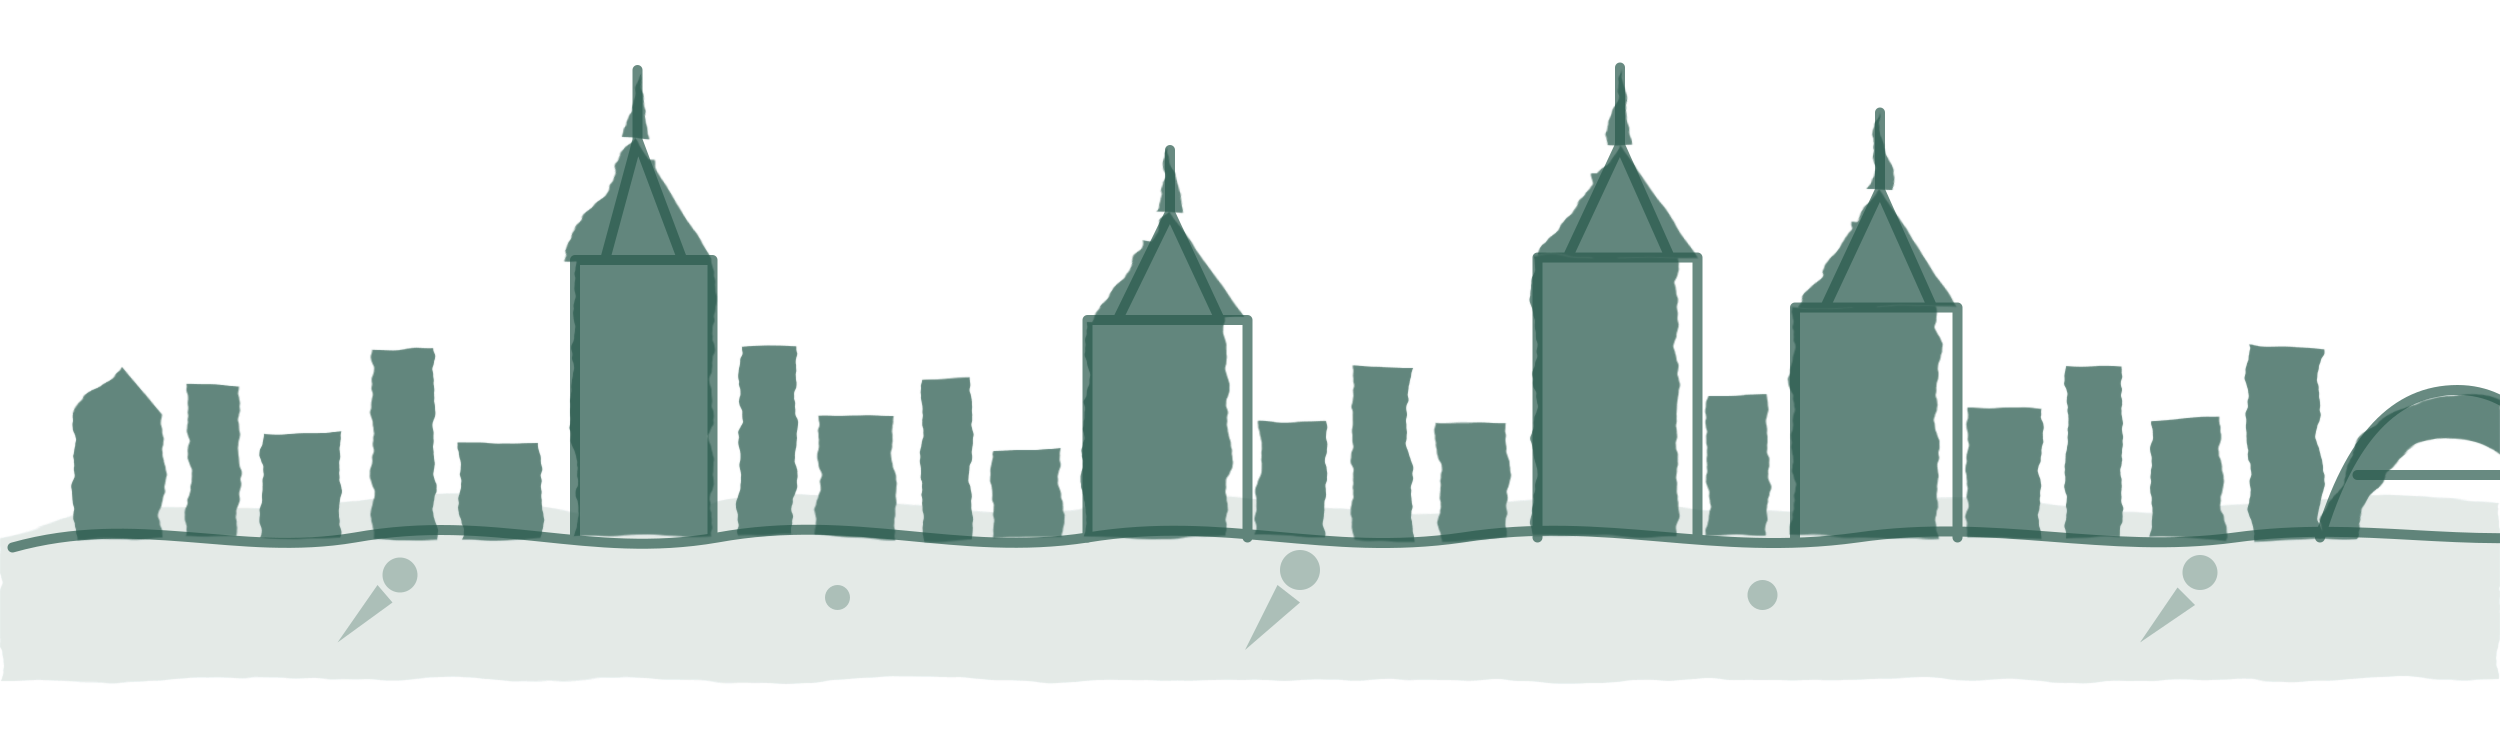
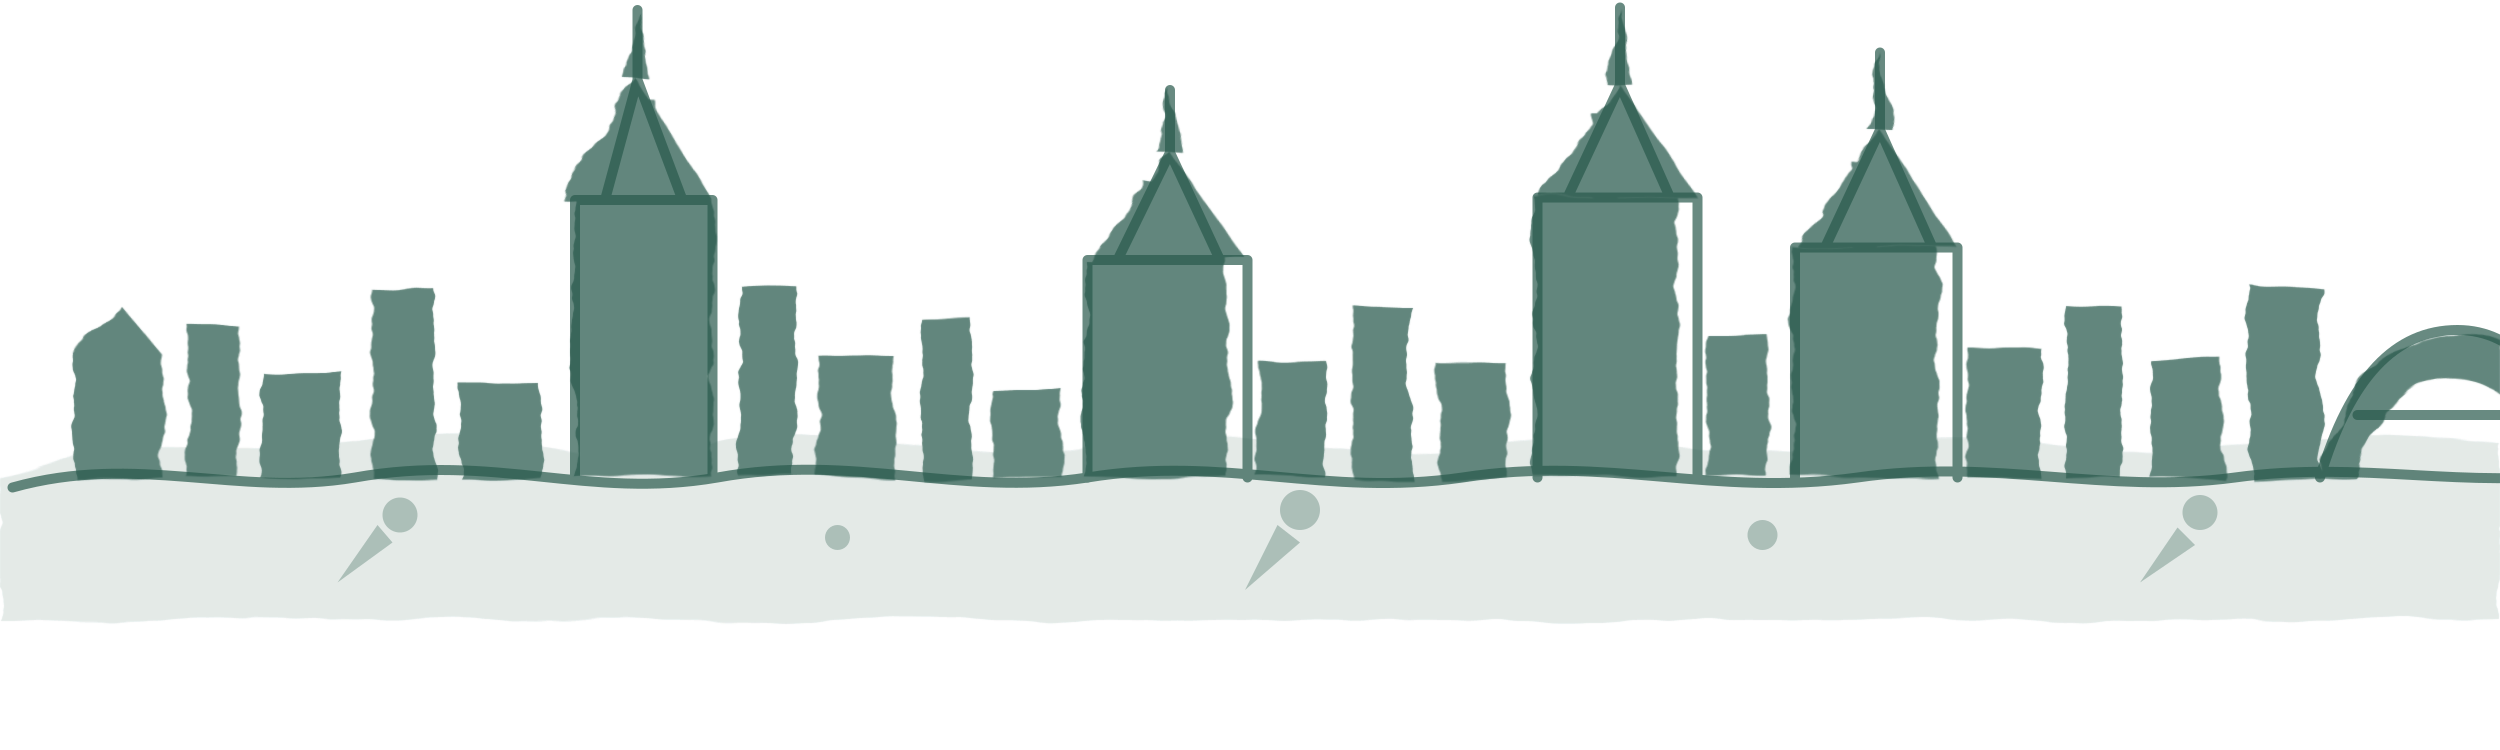
<svg xmlns="http://www.w3.org/2000/svg" viewBox="0 0 1000 300">
  <defs>
    <filter id="w">
      <feTurbulence type="fractalNoise" baseFrequency=".015 .055" numOctaves="4" seed="17" result="n" />
      <feDisplacementMap in="SourceGraphic" in2="n" scale="7" />
      <feGaussianBlur stdDeviation=".35" />
    </filter>
  </defs>
-   <g fill="#28594b" opacity=".72" filter="url(#w)">
-     <path d="M0 215c55-20 94-6 143-15 58-11 88 15 144 2 61-14 97 11 151 0 59-12 93 10 149 1 61-10 103 8 161-1 54-9 93 8 152 0 54-8 91 4 140-2v72H0z" opacity=".18" />
-     <path d="M30 215v-49l18-20 17 20v49zm45 0v-61h20v61zm29 0v-43h32v43zm45 0v-75h25v75zm35 0v-37h32v37zm46 0v-111h22V65h11v39h22v111z" />
-     <path d="M225 104l30-48 30 48zm25-48 5-28 5 28z" />
-     <path d="M296 215v-77h22v77zm31 0v-49h30v49zm41 0v-64h20v64zm29 0v-35h28v35zm37 0v-87h23V96h10v32h24v87z" />
-     <path d="M436 128l32-43 31 43zm27-43 5-25 5 25z" />
-     <path d="M503 215v-47h27v47zm38 0v-69h23v69zm34 0v-45h28v45zm39 0v-112h23V70h10v33h24v112z" />
-     <path d="M616 103l32-45 31 45zm27-45 5-31 5 31z" />
-     <path d="M683 215v-57h24v57zm34 0v-92h24V89h10v34h24v92z" />
-     <path d="M719 123l33-47 31 47zm28-47 5-31 5 31z" />
-     <path d="M787 215v-52h29v52zm39 0v-69h22v69zm34 0v-47h29v47zm40 0v-77h28v77z" />
-     <path d="M927 215c12-40 31-59 56-59 22 0 39 17 51 50v9h-14c-10-27-22-40-38-40-17 0-30 13-40 40z" />
-   </g>
-   <g fill="none" stroke="#28594b" stroke-width="4" stroke-linecap="round" stroke-linejoin="round" opacity=".7">
-     <path d="M5 219c50-14 90 4 137-4 56-10 93 9 145 0 55-10 96 8 148 0 55-9 95 8 150 0 58-9 100 8 158 0 55-8 99 7 151 0 51-7 92 5 141-2" />
-     <path d="M230 215V104h55v111M242 104l13-48 18 48M255 56V28M435 215v-87h64v87M447 128l21-43 20 43M468 85V60M615 215V103h64v112M627 103l21-45 20 45M648 58V27M718 215v-92h65v92M730 123l22-47 21 47M752 76V45" />
-     <path d="M928 215c12-40 30-59 55-59 23 0 40 19 52 59m-92-25h76" />
-   </g>
-   <g fill="#28594b" opacity=".3">
-     <circle cx="160" cy="230" r="7" />
-     <circle cx="335" cy="239" r="5" />
-     <circle cx="520" cy="228" r="8" />
-     <circle cx="705" cy="238" r="6" />
-     <circle cx="880" cy="229" r="7" />
-     <path d="M151 234l-16 23 22-16zm360 0-13 26 22-19zm360 1-15 22 22-15z" />
+   <g transform="translate(0 -24)">
+     <g fill="#28594b" opacity=".72" filter="url(#w)">
+       <path d="M0 215c55-20 94-6 143-15 58-11 88 15 144 2 61-14 97 11 151 0 59-12 93 10 149 1 61-10 103 8 161-1 54-9 93 8 152 0 54-8 91 4 140-2v72H0z" opacity=".18" />
+       <path d="M30 215v-49l18-20 17 20v49zm45 0v-61h20v61zm29 0v-43h32v43zm45 0v-75h25v75zm35 0v-37h32v37zm46 0v-111h22V65h11v39h22v111z" />
+       <path d="M225 104l30-48 30 48zm25-48 5-28 5 28z" />
+       <path d="M296 215v-77h22v77zm31 0v-49h30v49zm41 0v-64h20v64zm29 0v-35h28v35zm37 0v-87h23V96h10v32h24v87z" />
+       <path d="M436 128l32-43 31 43zm27-43 5-25 5 25z" />
+       <path d="M503 215v-47h27v47zm38 0v-69h23v69zm34 0v-45h28v45zm39 0v-112h23V70h10v33h24v112z" />
+       <path d="M616 103l32-45 31 45zm27-45 5-31 5 31z" />
+       <path d="M683 215v-57h24v57zm34 0v-92h24V89h10v34h24v92z" />
+       <path d="M719 123l33-47 31 47zm28-47 5-31 5 31z" />
+       <path d="M787 215v-52h29v52zm39 0v-69h22v69zm34 0v-47h29v47zm40 0v-77h28v77z" />
+       <path d="M927 215c12-40 31-59 56-59 22 0 39 17 51 50v9h-14c-10-27-22-40-38-40-17 0-30 13-40 40z" />
+     </g>
+     <g fill="none" stroke="#28594b" stroke-width="4" stroke-linecap="round" stroke-linejoin="round" opacity=".7">
+       <path d="M5 219c50-14 90 4 137-4 56-10 93 9 145 0 55-10 96 8 148 0 55-9 95 8 150 0 58-9 100 8 158 0 55-8 99 7 151 0 51-7 92 5 141-2" />
+       <path d="M230 215V104h55v111M242 104l13-48 18 48M255 56V28M435 215v-87h64v87M447 128l21-43 20 43M468 85V60M615 215V103h64v112M627 103l21-45 20 45M648 58V27M718 215v-92h65v92M730 123l22-47 21 47M752 76V45" />
+       <path d="M928 215c12-40 30-59 55-59 23 0 40 19 52 59m-92-25h76" />
+     </g>
+     <g fill="#28594b" opacity=".3">
+       <circle cx="160" cy="230" r="7" />
+       <circle cx="335" cy="239" r="5" />
+       <circle cx="520" cy="228" r="8" />
+       <circle cx="705" cy="238" r="6" />
+       <circle cx="880" cy="229" r="7" />
+       <path d="M151 234l-16 23 22-16zm360 0-13 26 22-19zm360 1-15 22 22-15z" />
+     </g>
  </g>
</svg>
